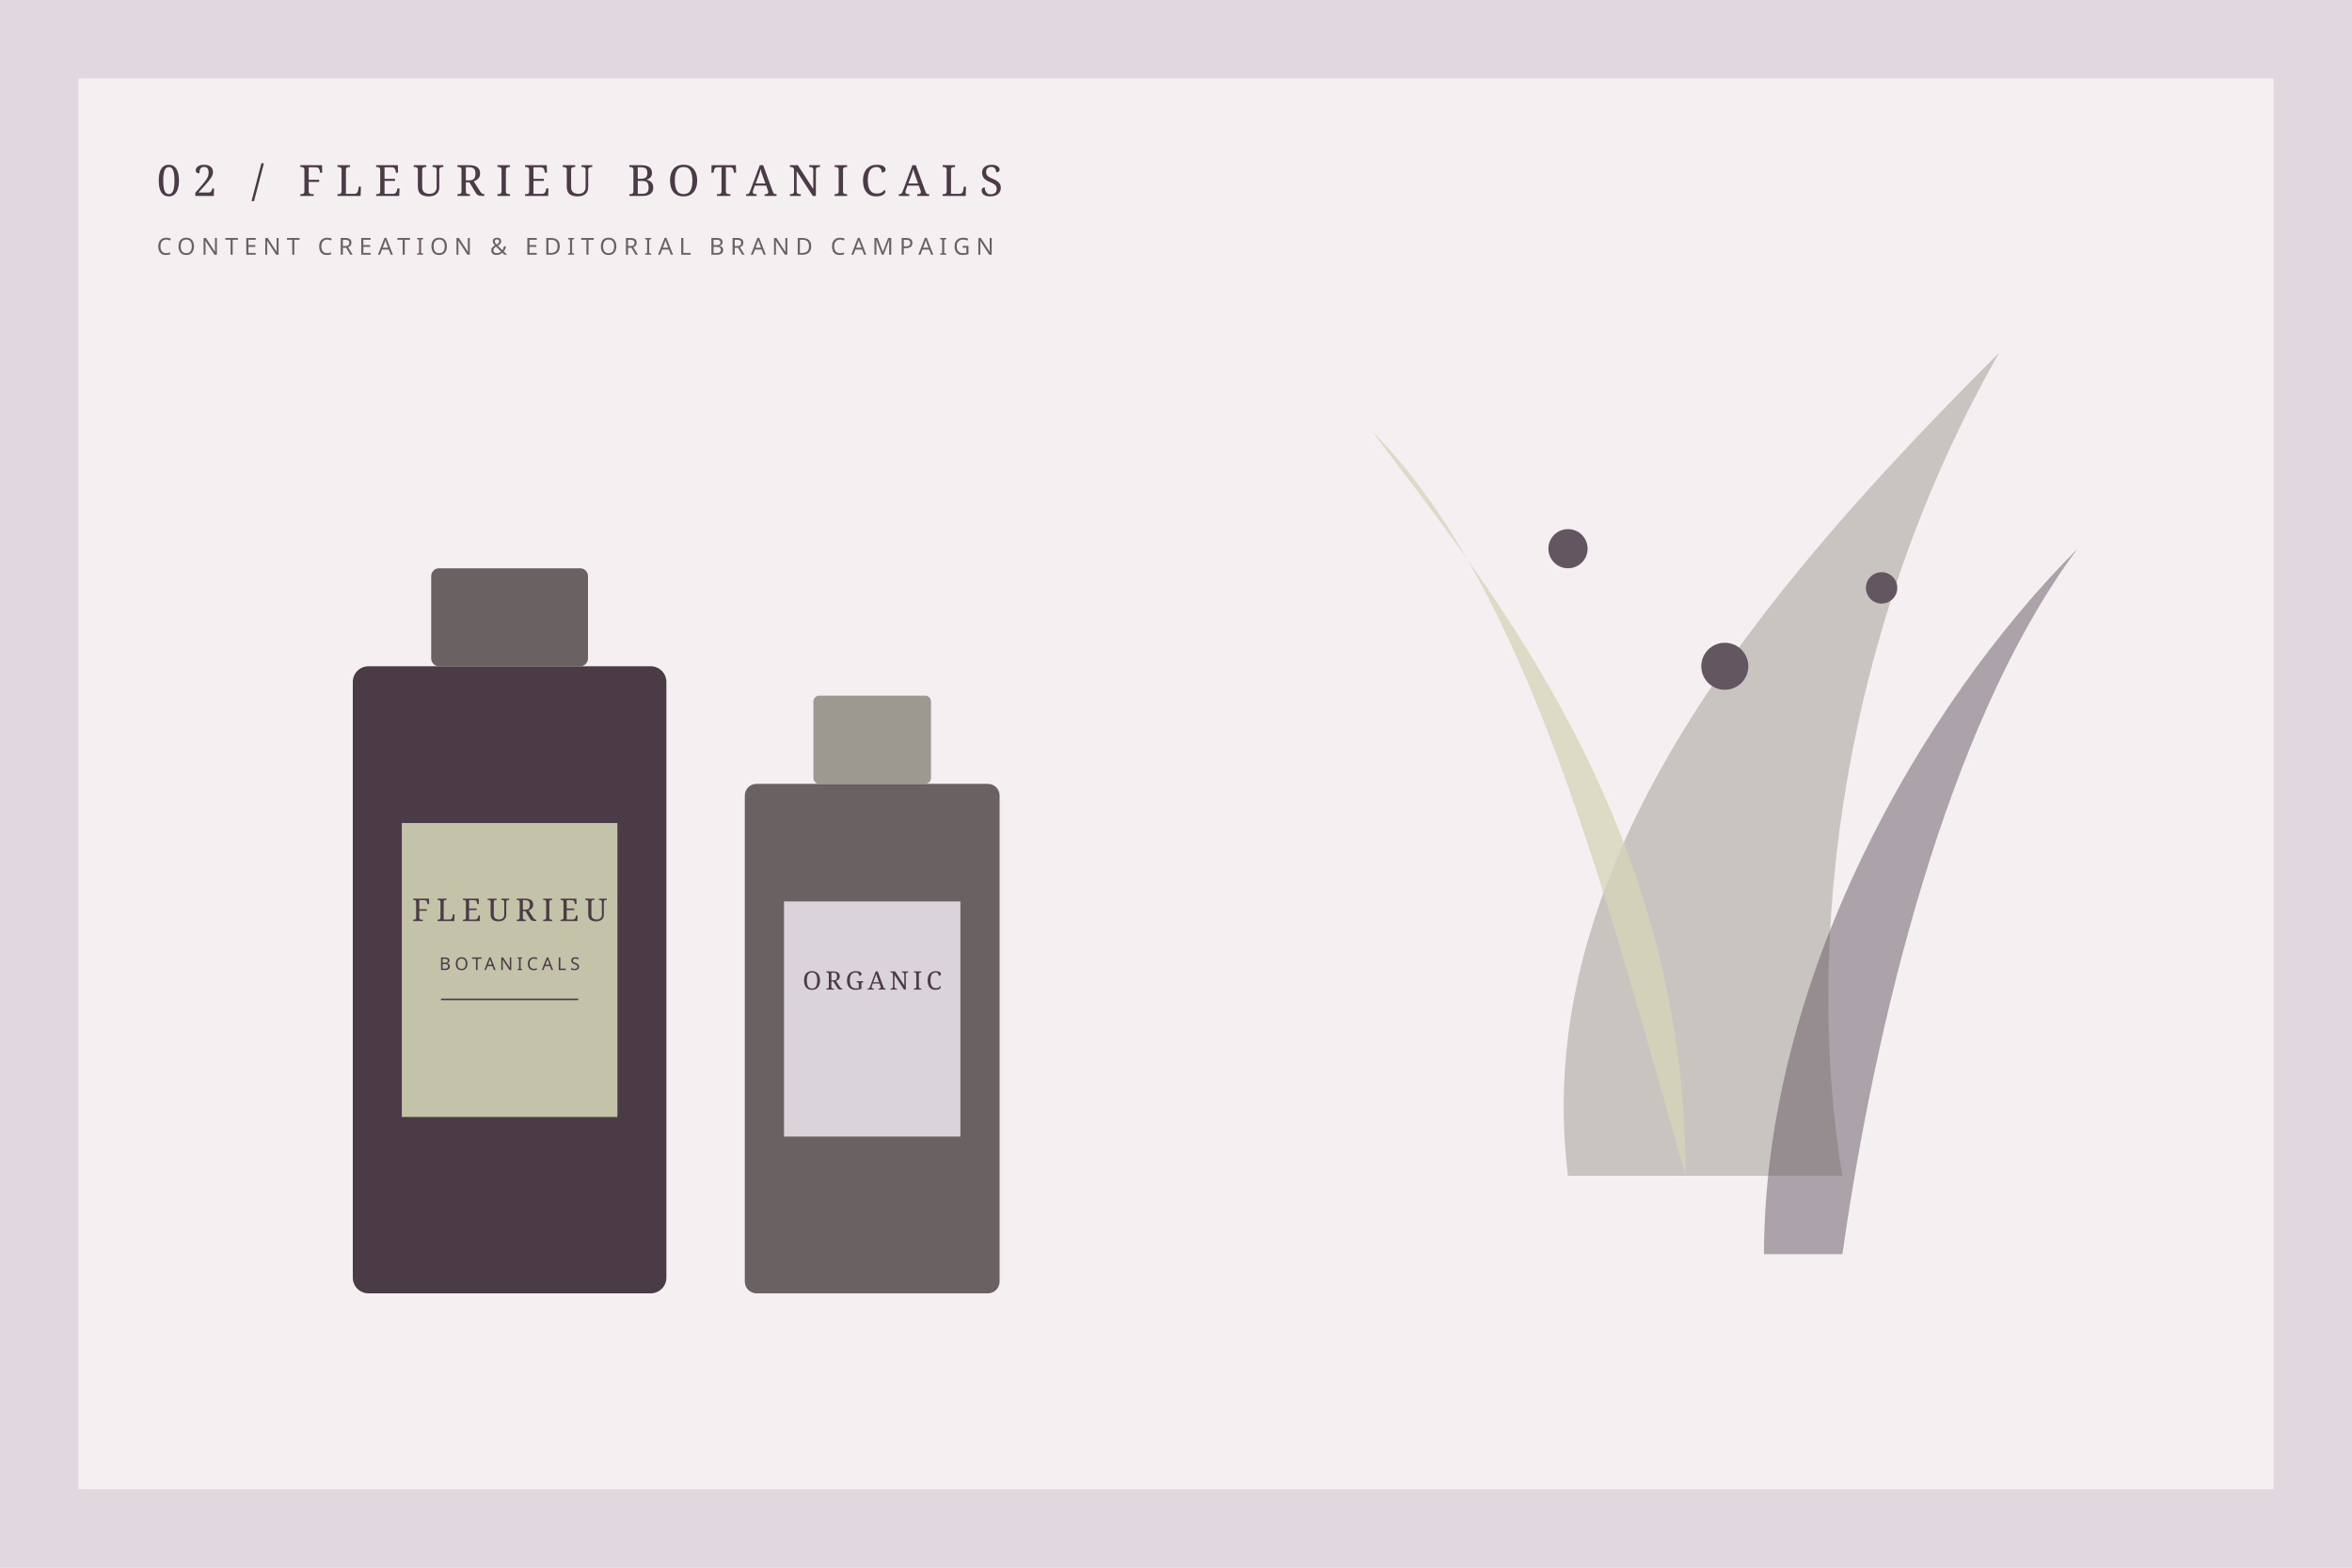
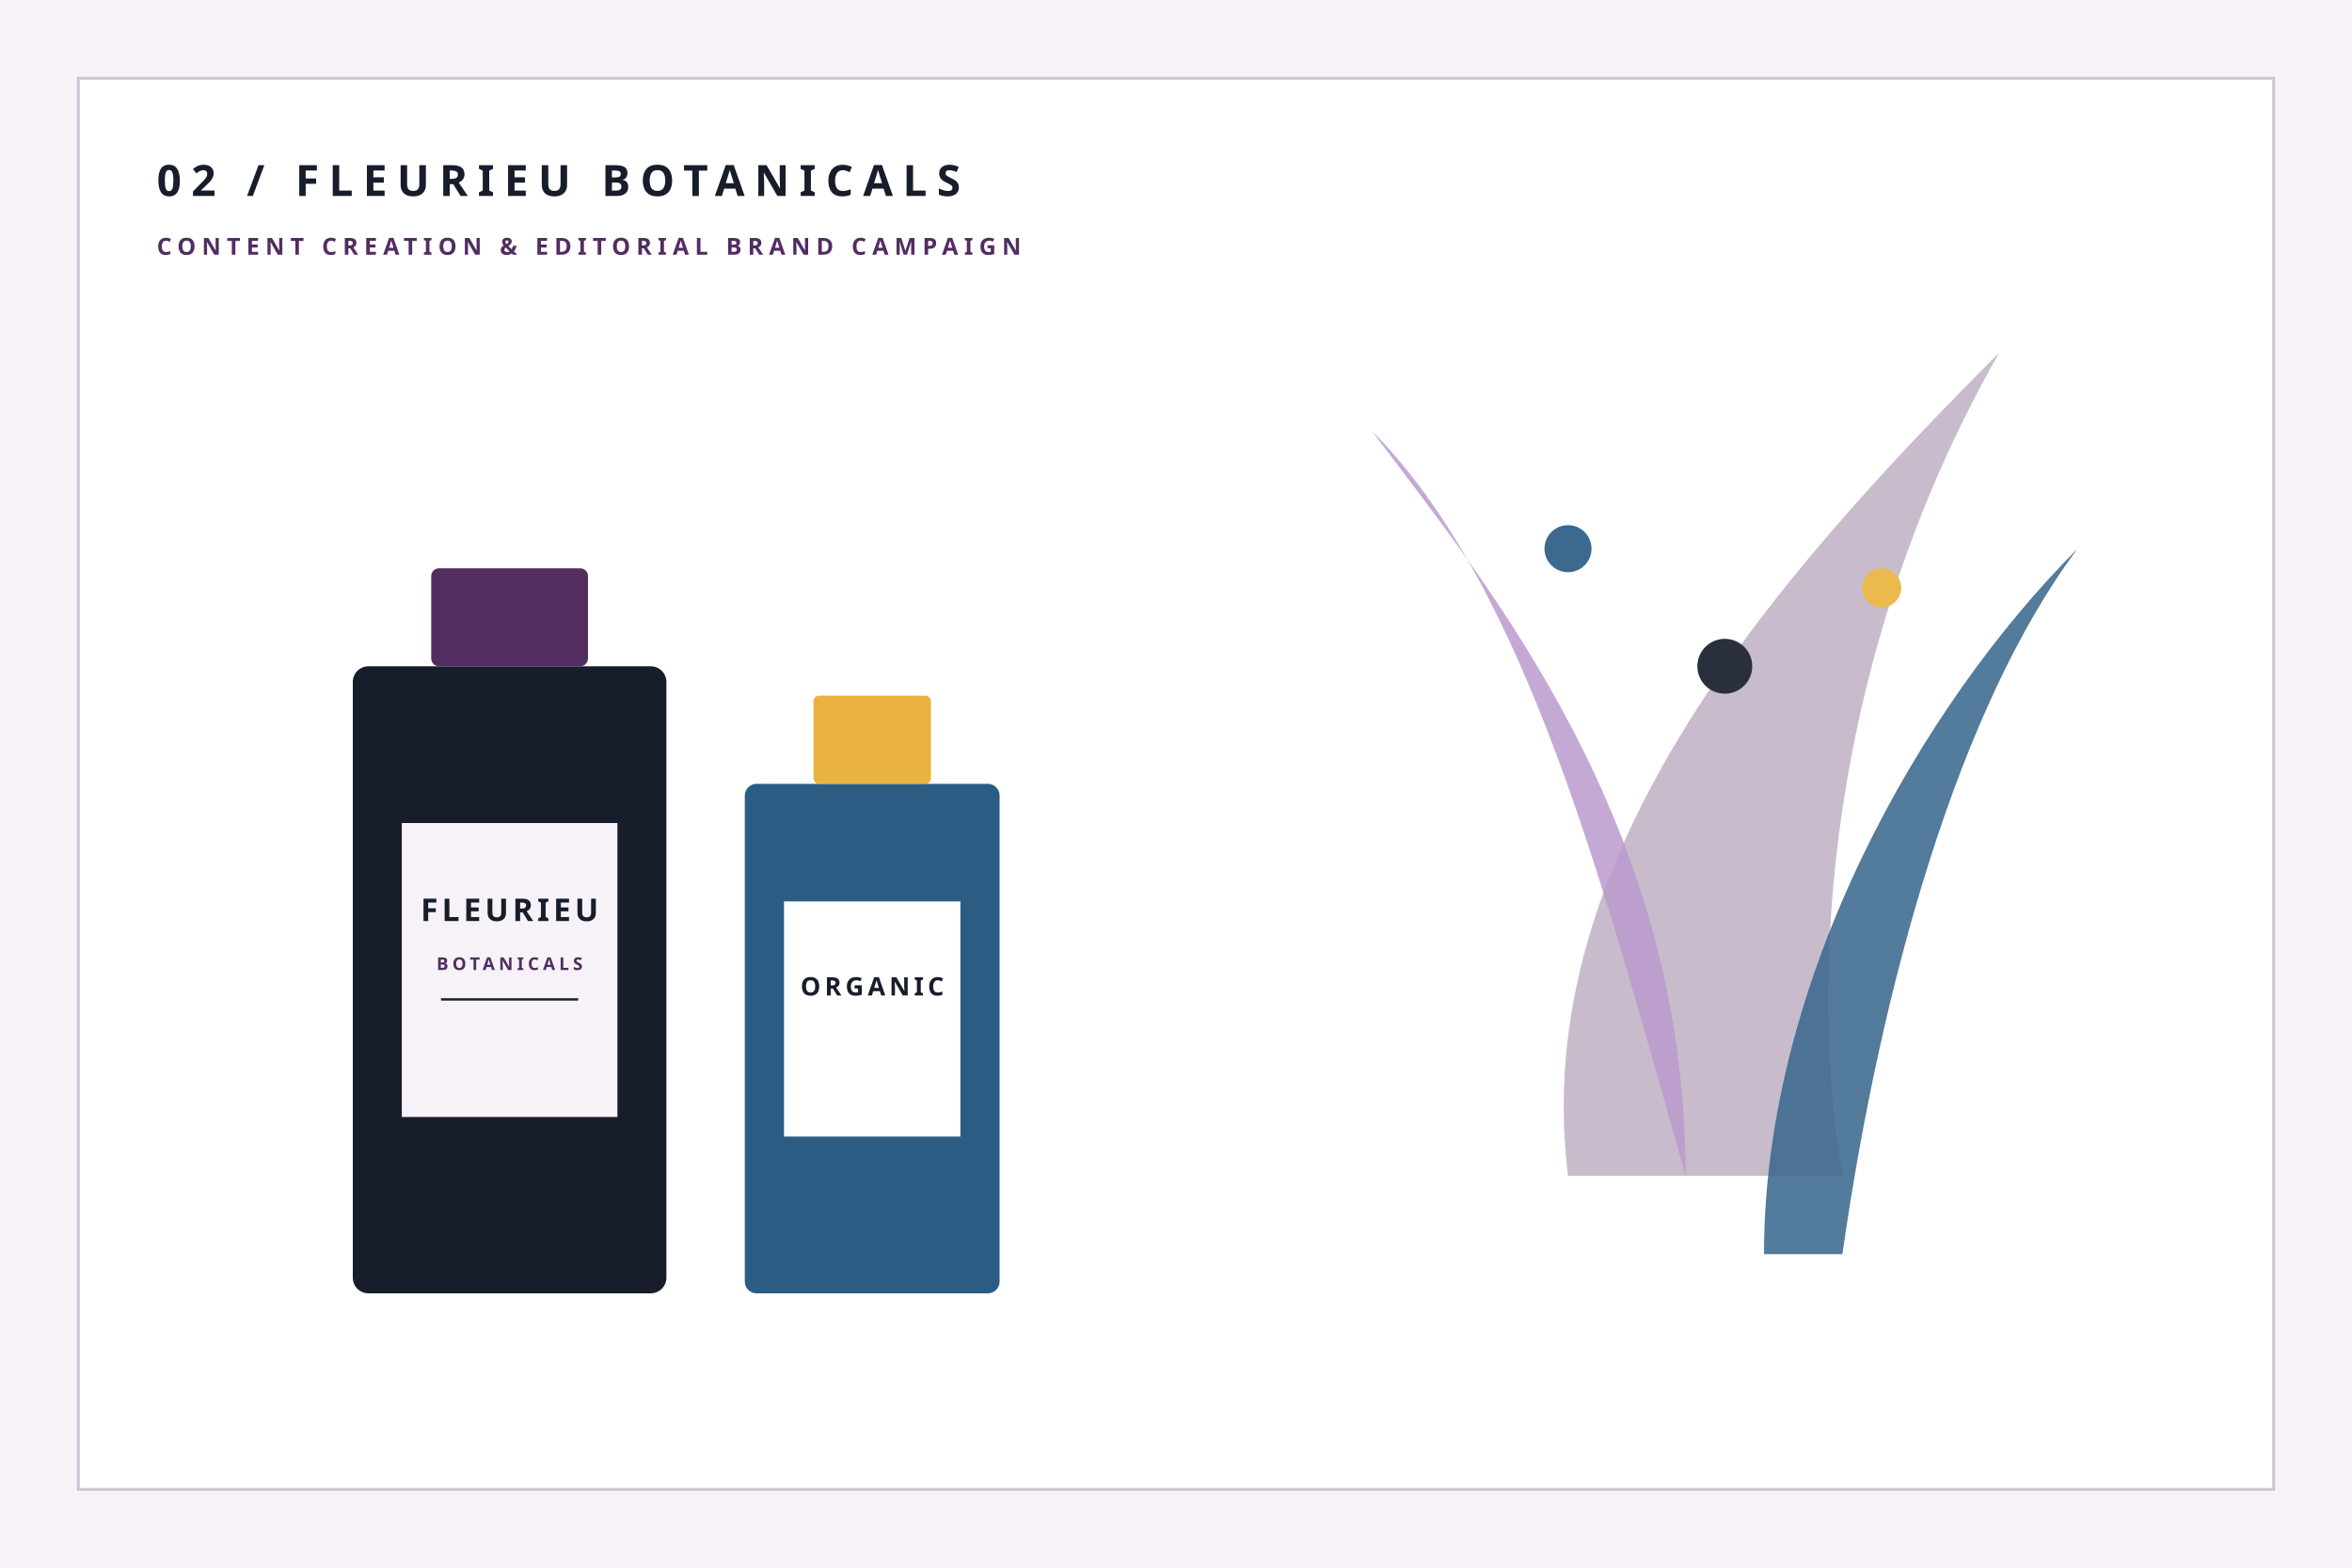
<svg xmlns="http://www.w3.org/2000/svg" viewBox="0 0 1200 800" width="100%" height="100%">
-   <defs>
-     <linearGradient id="pen-grad" x1="0%" y1="0%" x2="100%" y2="100%">
-       <stop offset="0%" stop-color="#cfd2b2" />
-       <stop offset="60%" stop-color="#9c9990" />
-       <stop offset="100%" stop-color="#4b3b47" />
-     </linearGradient>
-     <linearGradient id="coastal-mist" x1="50%" y1="0%" x2="50%" y2="100%">
-       <stop offset="0%" stop-color="#e0d8de" stop-opacity="0.8" />
-       <stop offset="100%" stop-color="#cfd2b2" stop-opacity="0.2" />
-     </linearGradient>
-   </defs>
-   <rect width="1200" height="800" fill="#e0d8de" />
-   <rect x="40" y="40" width="1120" height="720" fill="#f4f0f2" />
-   <g transform="translate(680, 120)" opacity="0.85">
-     <path d="M120,480 C100,320 220,180 340,60 C260,200 240,360 260,480 Z" fill="#9c9990" opacity="0.6" />
-     <path d="M180,480 C180,300 80,180 20,100 C100,180 140,340 180,480 Z" fill="#cfd2b2" opacity="0.8" />
-     <path d="M220,520 C220,380 300,240 380,160 C320,240 280,380 260,520 Z" fill="#4b3b47" opacity="0.5" />
-     <circle cx="200" cy="220" r="12" fill="#4b3b47" />
-     <circle cx="280" cy="180" r="8" fill="#4b3b47" />
-     <circle cx="120" cy="160" r="10" fill="#4b3b47" />
+   <rect width="1200" height="800" fill="#f6f2f8" />
+   <rect x="40" y="40" width="1120" height="720" fill="#ffffff" stroke="#522D60" stroke-width="1.5" stroke-opacity="0.25" />
+   <g transform="translate(680, 120)" opacity="0.92">
+     <path d="M120,480 C100,320 220,180 340,60 C260,200 240,360 260,480 Z" fill="#522D60" opacity="0.35" />
+     <path d="M180,480 C180,300 80,180 20,100 C100,180 140,340 180,480 Z" fill="#b592c9" opacity="0.85" />
+     <path d="M220,520 C220,380 300,240 380,160 C320,240 280,380 260,520 Z" fill="#2b5c84" opacity="0.88" />
+     <circle cx="200" cy="220" r="14" fill="#181d2c" />
+     <circle cx="280" cy="180" r="10" fill="#eab340" />
+     <circle cx="120" cy="160" r="12" fill="#2b5c84" />
  </g>
  <g transform="translate(180, 260)">
-     <rect x="0" y="80" width="160" height="320" rx="8" fill="#4b3b47" />
-     <rect x="40" y="30" width="80" height="50" rx="4" fill="#6a6262" />
-     <rect x="25" y="160" width="110" height="150" fill="#cfd2b2" opacity="0.9" />
-     <text x="80" y="210" font-family="serif" font-size="16" fill="#4b3b47" text-anchor="middle" letter-spacing="3">FLEURIEU</text>
-     <text x="80" y="235" font-family="sans-serif" font-size="9" fill="#4b3b47" text-anchor="middle" letter-spacing="2">BOTANICALS</text>
-     <line x1="45" y1="250" x2="115" y2="250" stroke="#4b3b47" stroke-width="0.8" />
-     <rect x="200" y="140" width="130" height="260" rx="6" fill="#6a6262" />
-     <rect x="235" y="95" width="60" height="45" rx="3" fill="#9c9990" />
-     <rect x="220" y="200" width="90" height="120" fill="#e0d8de" opacity="0.95" />
-     <text x="265" y="245" font-family="serif" font-size="13" fill="#4b3b47" text-anchor="middle" letter-spacing="2">ORGANIC</text>
+     <rect x="0" y="80" width="160" height="320" rx="8" fill="#181d2c" />
+     <rect x="40" y="30" width="80" height="50" rx="4" fill="#522D60" />
+     <rect x="25" y="160" width="110" height="150" fill="#f6f2f8" />
+     <text x="80" y="210" font-family="'Space Grotesk', sans-serif" font-weight="700" font-size="16" fill="#181d2c" text-anchor="middle" letter-spacing="2">FLEURIEU</text>
+     <text x="80" y="235" font-family="'Plus Jakarta Sans', sans-serif" font-weight="600" font-size="9" fill="#522D60" text-anchor="middle" letter-spacing="2">BOTANICALS</text>
+     <line x1="45" y1="250" x2="115" y2="250" stroke="#181d2c" stroke-width="1.2" />
+     <rect x="200" y="140" width="130" height="260" rx="6" fill="#2b5c84" />
+     <rect x="235" y="95" width="60" height="45" rx="3" fill="#eab340" />
+     <rect x="220" y="200" width="90" height="120" fill="#ffffff" />
+     <text x="265" y="248" font-family="'Space Grotesk', sans-serif" font-weight="700" font-size="13" fill="#181d2c" text-anchor="middle" letter-spacing="2">ORGANIC</text>
  </g>
-   <text x="80" y="100" font-family="'Cormorant Garamond', serif" font-size="22" letter-spacing="6" fill="#4b3b47">02 / FLEURIEU BOTANICALS</text>
-   <text x="80" y="130" font-family="sans-serif" font-size="12" letter-spacing="3" fill="#6a6262">CONTENT CREATION &amp; EDITORIAL BRAND CAMPAIGN</text>
+   <text x="80" y="100" font-family="'Space Grotesk', sans-serif" font-weight="700" font-size="22" letter-spacing="5" fill="#181d2c">02 / FLEURIEU BOTANICALS</text>
+   <text x="80" y="130" font-family="'Plus Jakarta Sans', sans-serif" font-weight="600" font-size="12" letter-spacing="3" fill="#522D60">CONTENT CREATION &amp; EDITORIAL BRAND CAMPAIGN</text>
</svg>
